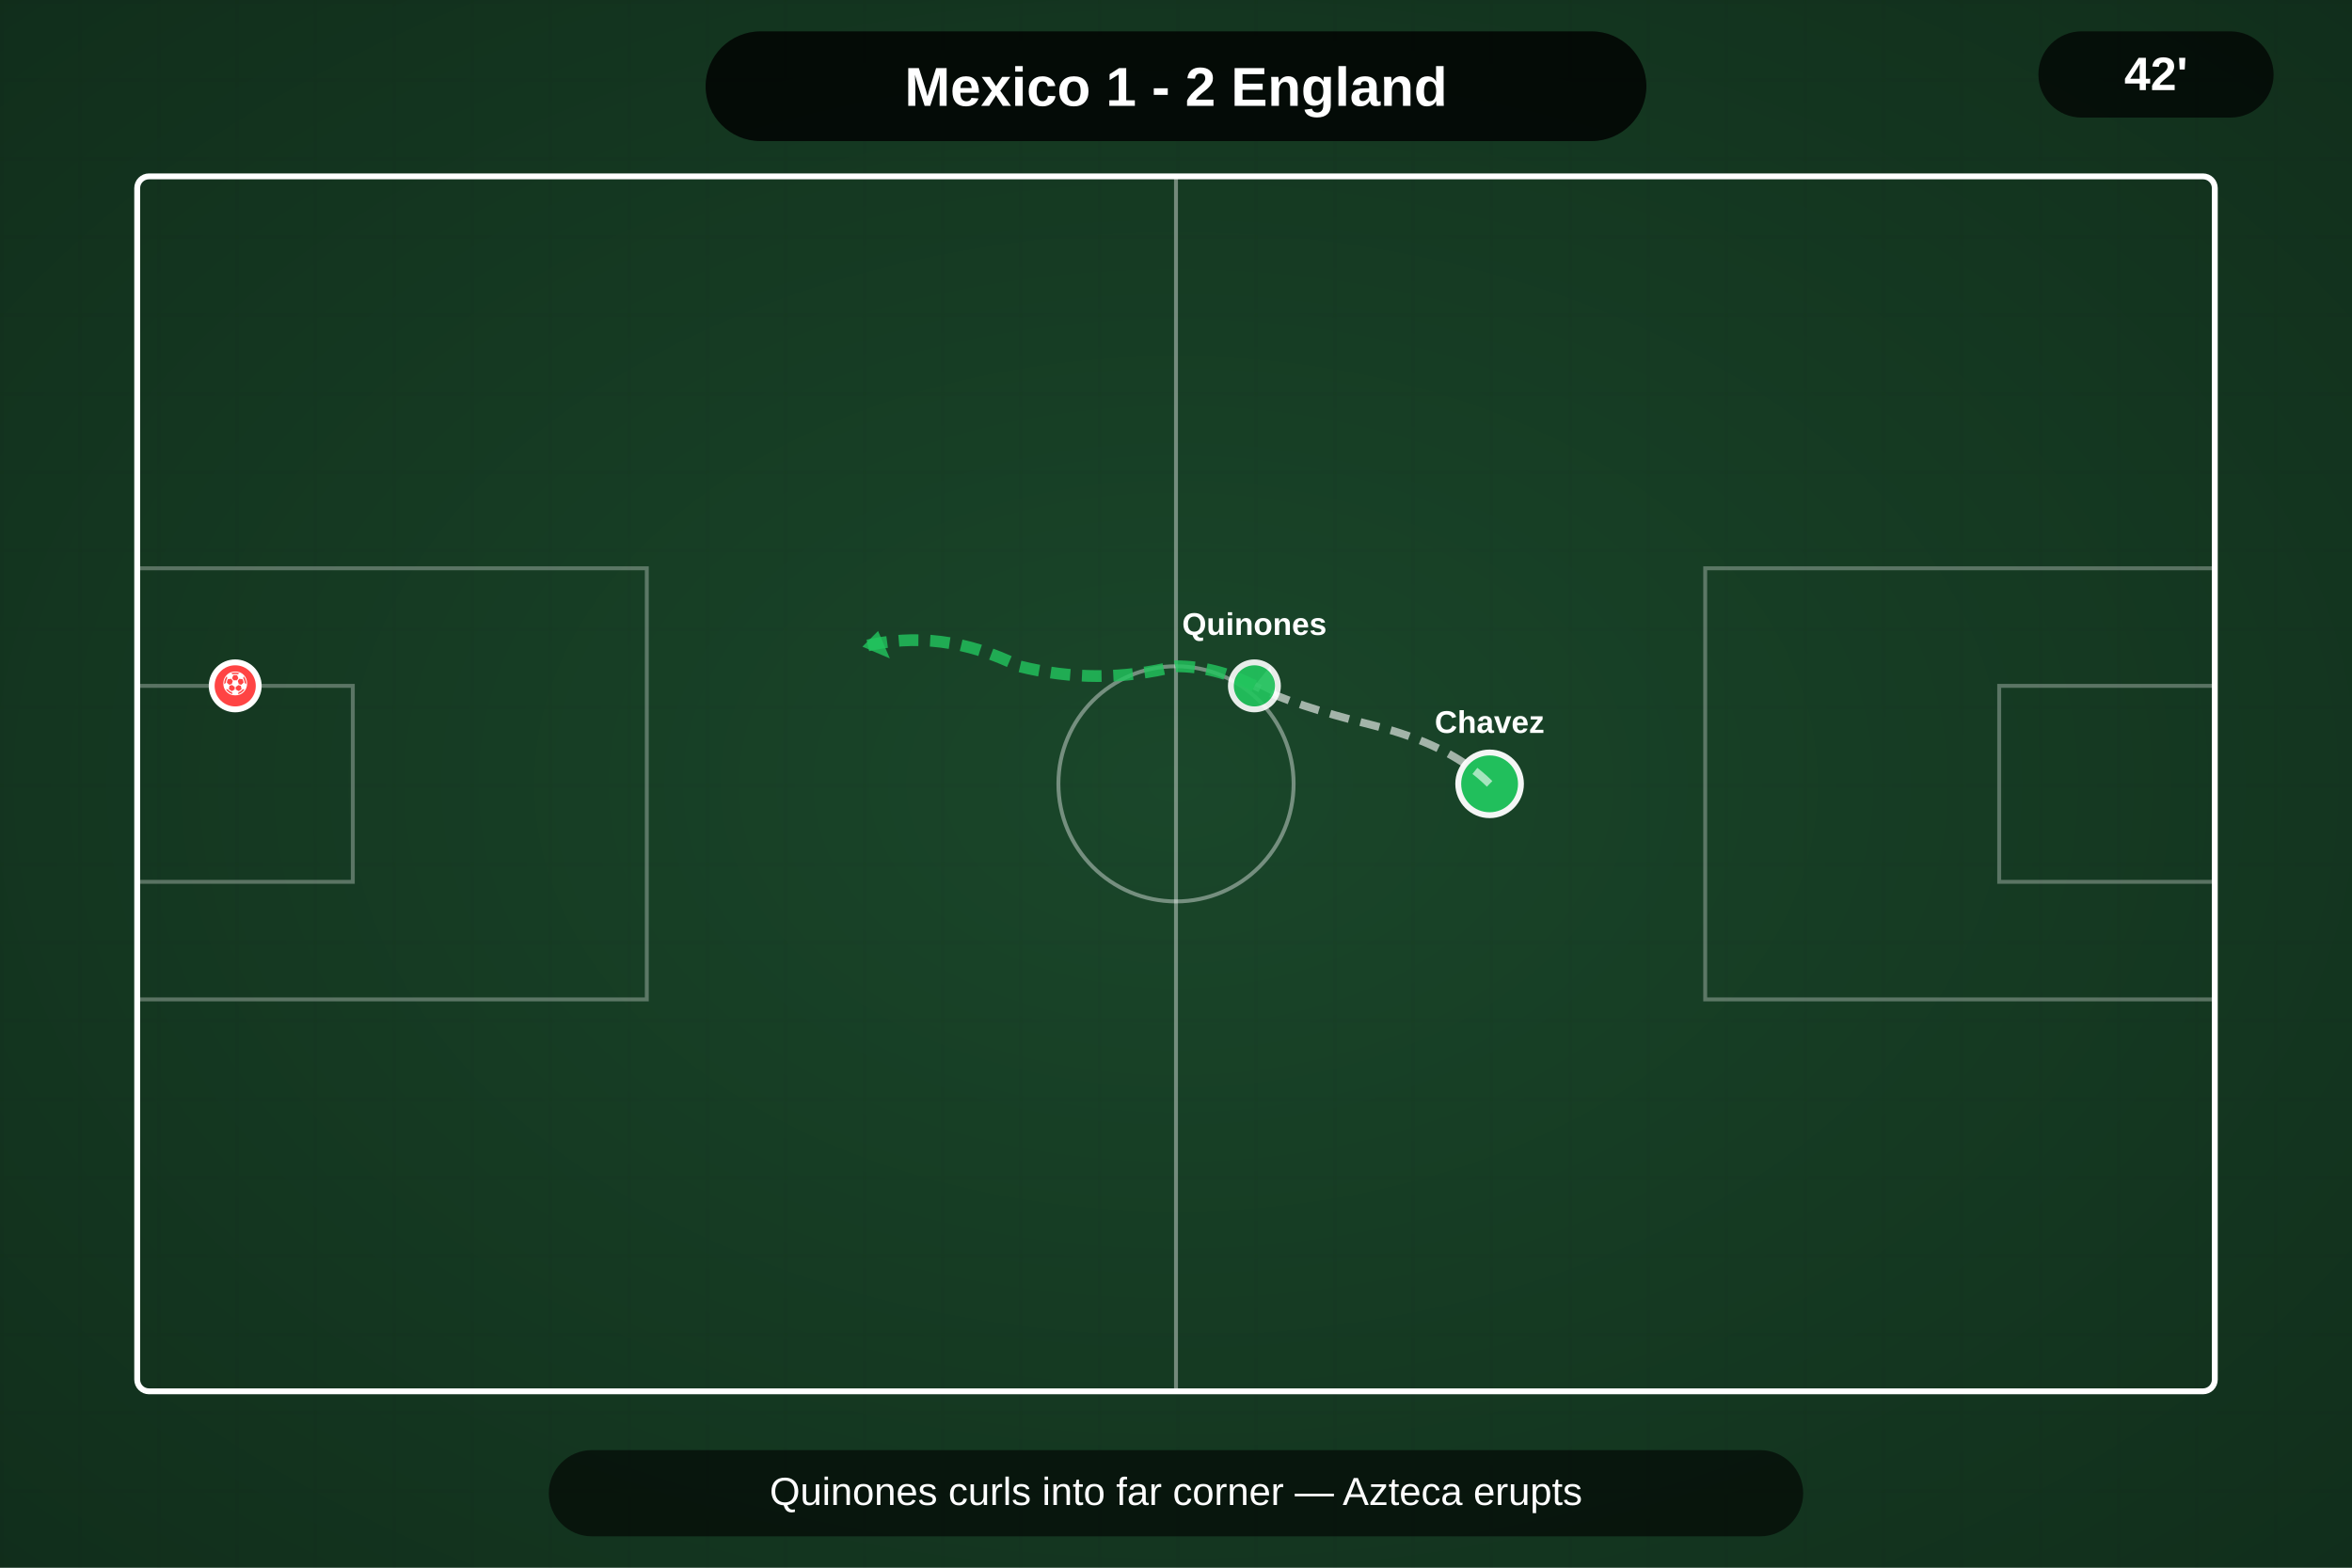
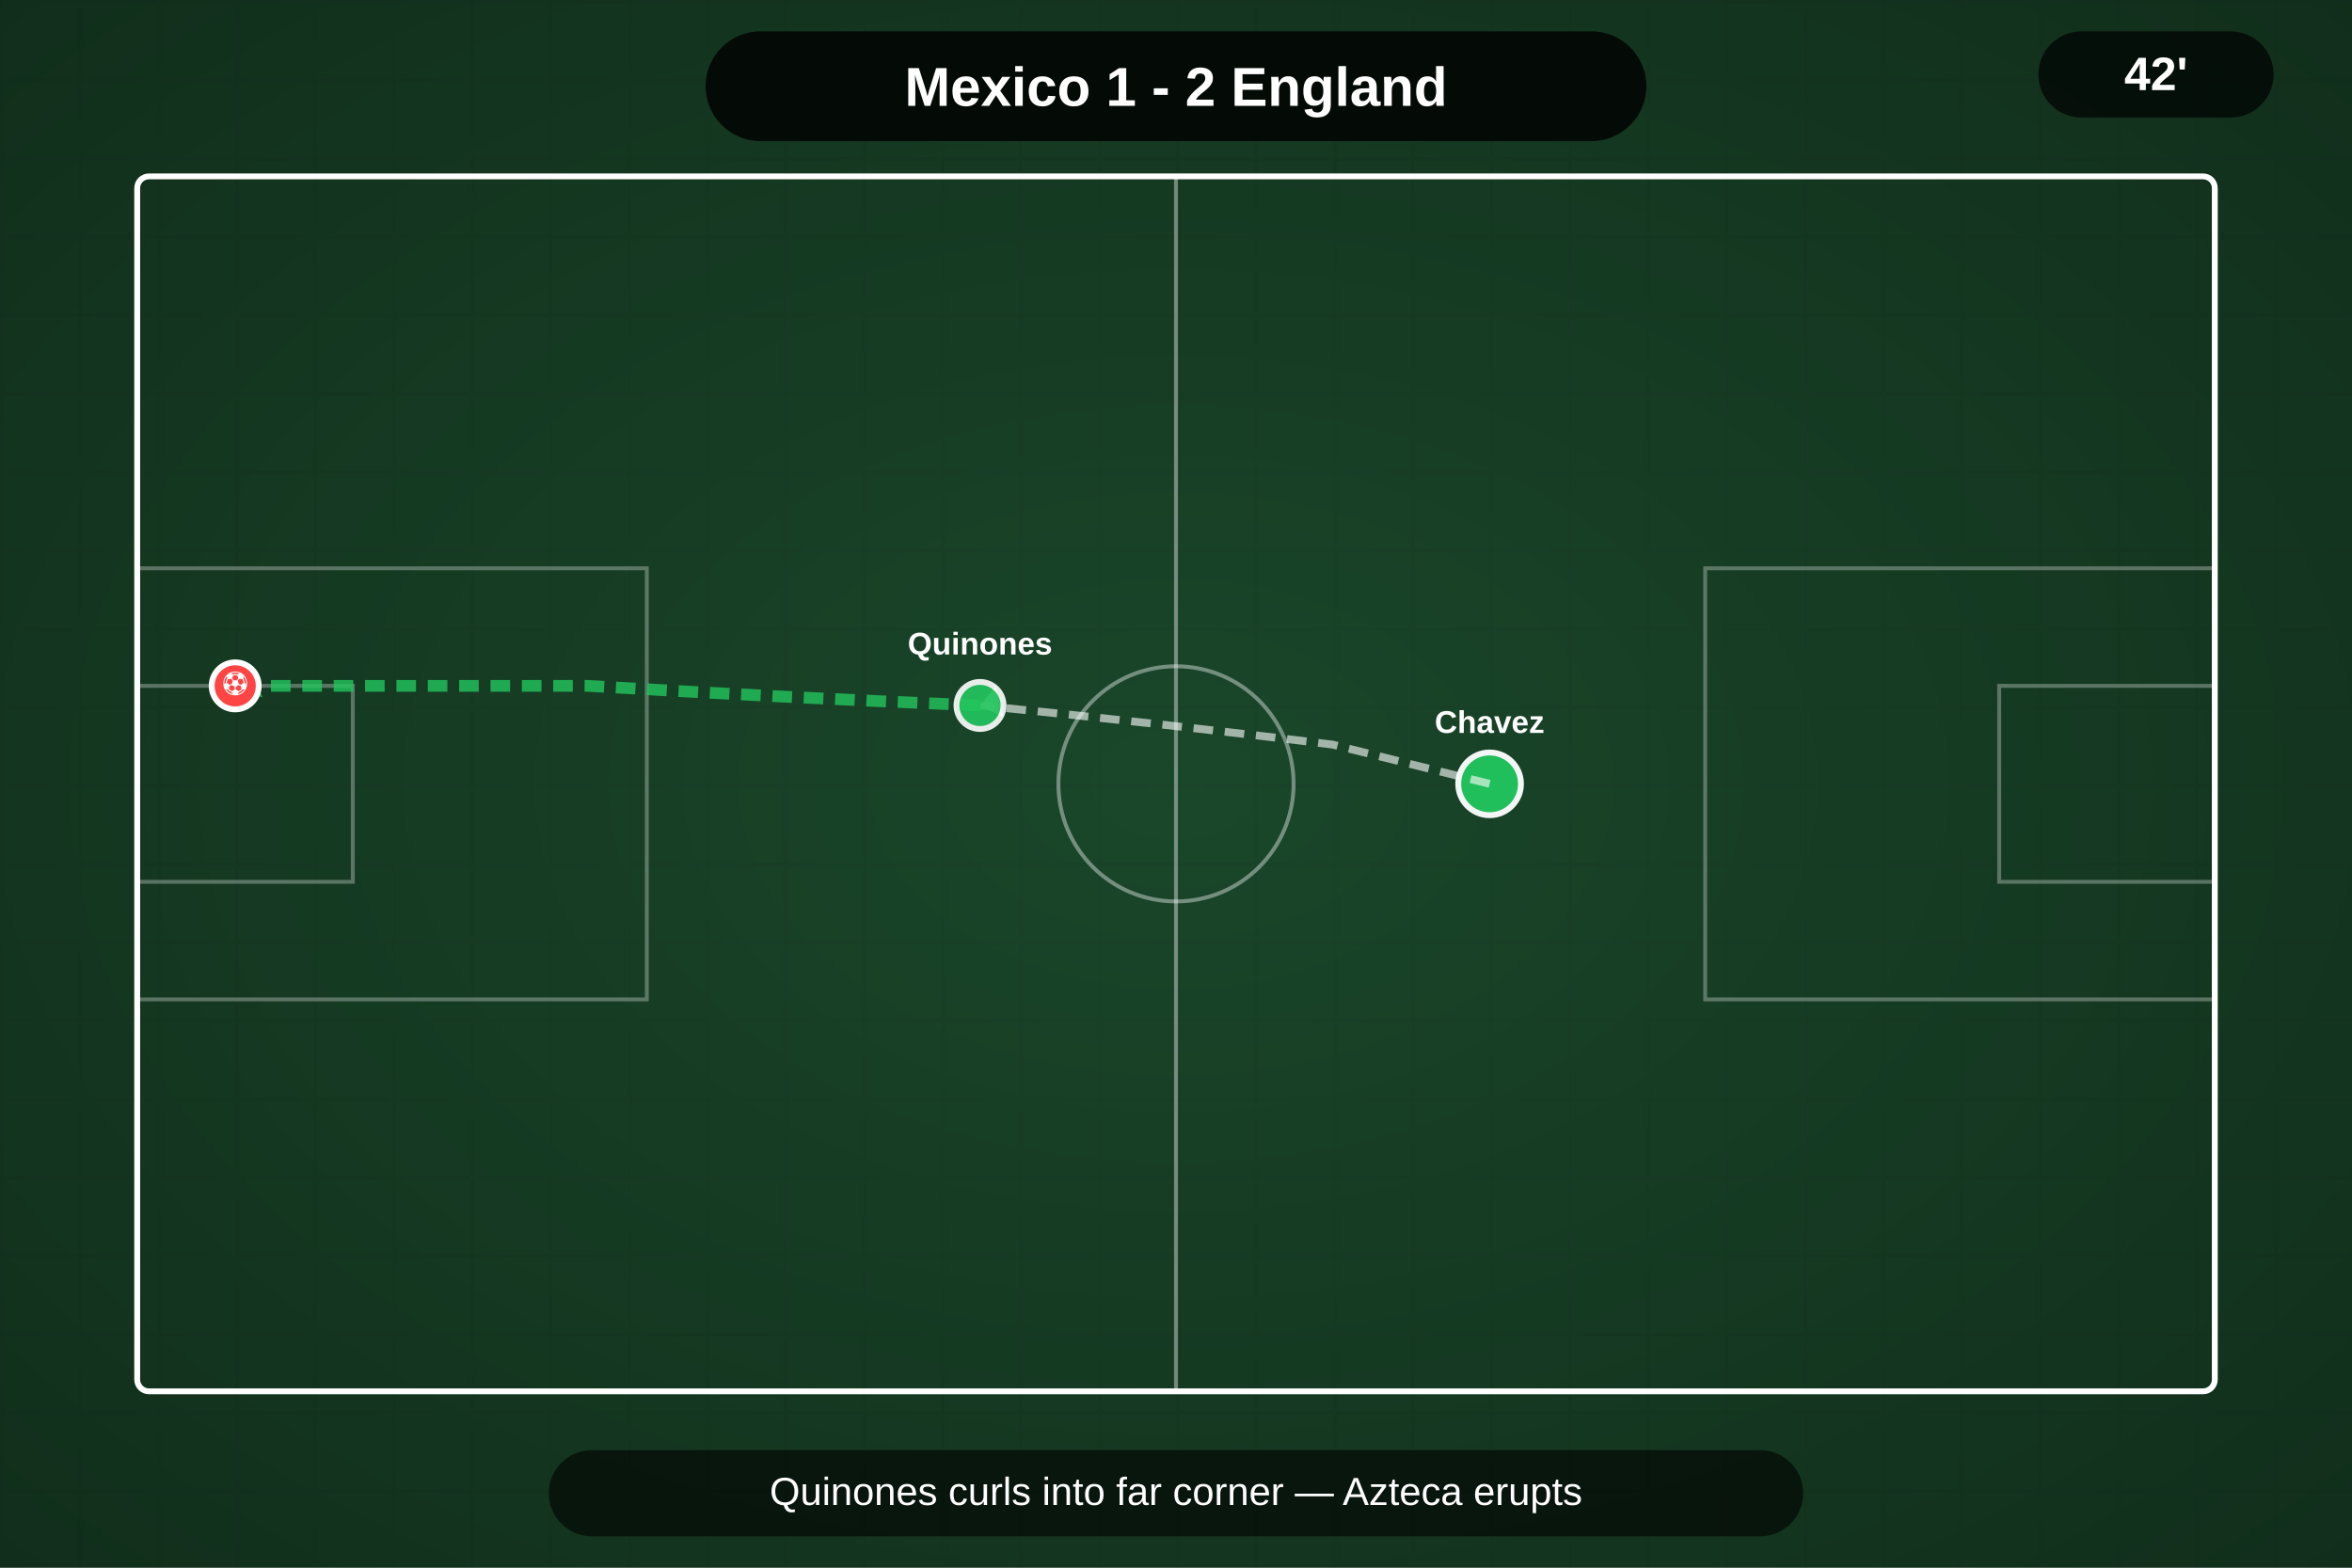
<svg xmlns="http://www.w3.org/2000/svg" viewBox="0 0 600 400">
  <rect width="600" height="400" fill="#1a472a" />
  <rect width="600" height="400" fill="url(#pitchPattern)" opacity="0.12" />
  <defs>
    <pattern id="pitchPattern" x="0" y="0" width="20" height="20" patternUnits="userSpaceOnUse">
      <rect width="20" height="20" fill="none" />
      <rect x="0" y="0" width="1" height="20" fill="#000" opacity="0.08" />
      <rect x="0" y="0" width="20" height="1" fill="#000" opacity="0.08" />
    </pattern>
    <radialGradient id="pitchVignette" cx="50%" cy="50%" r="70%">
      <stop offset="0%" stop-color="transparent" />
      <stop offset="100%" stop-color="#000" stop-opacity="0.35" />
    </radialGradient>
  </defs>
  <rect width="600" height="400" fill="url(#pitchPattern)" opacity="0.12" />
  <rect width="600" height="400" fill="url(#pitchVignette)" />
  <rect x="35" y="45" width="530" height="310" fill="none" stroke="#ffffff" stroke-width="1.5" rx="3" />
  <line x1="300" y1="45" x2="300" y2="355" stroke="#ffffff" stroke-width="1" opacity="0.4" />
  <circle cx="300" cy="200" r="30" fill="none" stroke="#ffffff" stroke-width="1" opacity="0.4" />
  <rect x="35" y="145" width="130" height="110" fill="none" stroke="#ffffff" stroke-width="1" opacity="0.3" />
  <rect x="35" y="175" width="55" height="50" fill="none" stroke="#ffffff" stroke-width="1" opacity="0.3" />
  <rect x="435" y="145" width="130" height="110" fill="none" stroke="#ffffff" stroke-width="1" opacity="0.3" />
  <rect x="510" y="175" width="55" height="50" fill="none" stroke="#ffffff" stroke-width="1" opacity="0.3" />
  <rect x="180" y="8" width="240" height="28" rx="14" fill="#000" opacity="0.8" />
  <text x="300" y="27" text-anchor="middle" fill="#ffffff" font-family="Arial,sans-serif" font-size="14" font-weight="bold">Mexico 1 - 2 England</text>
  <rect x="520" y="8" width="60" height="22" rx="11" fill="#000" opacity="0.7" />
  <text x="550" y="23" text-anchor="middle" fill="#ffffff" font-family="Arial,sans-serif" font-size="12" font-weight="bold">42'</text>
  <circle cx="380" cy="200" r="8" fill="#22c55e" stroke="#ffffff" stroke-width="1.5" opacity="0.95" />
  <text x="380" y="187" text-anchor="middle" fill="#ffffff" font-family="Arial,sans-serif" font-size="8" font-weight="bold">Chavez</text>
-   <path d="M 380 200 Q 370 190 350 185 Q 330 180 320 175" fill="none" stroke="#ffffff" stroke-width="2" stroke-dasharray="5,3" opacity="0.6" />
-   <polygon points="320,175 326,178 324,170" fill="#ffffff" opacity="0.6" />
-   <circle cx="320" cy="175" r="6" fill="#22c55e" stroke="#ffffff" stroke-width="1.5" opacity="0.9" />
-   <text x="320" y="162" text-anchor="middle" fill="#ffffff" font-family="Arial,sans-serif" font-size="8" font-weight="bold">Quinones</text>
-   <path d="M 320 175 Q 310 170 300 170 Q 280 175 260 170 Q 240 160 220 165" fill="none" stroke="#22c55e" stroke-width="3" stroke-dasharray="5,3" opacity="0.8" />
-   <polygon points="220,165 227,168 224,161" fill="#22c55e" opacity="0.8" />
+   <path d="M 380 200 Q 360 195 340 190 Q 300 185 250 180" fill="none" stroke="#ffffff" stroke-width="2" stroke-dasharray="5,3" opacity="0.6" />
+   <polygon points="250,180 256,183 254,175" fill="#ffffff" opacity="0.6" />
+   <circle cx="250" cy="180" r="6" fill="#22c55e" stroke="#ffffff" stroke-width="1.5" opacity="0.9" />
+   <text x="250" y="167" text-anchor="middle" fill="#ffffff" font-family="Arial,sans-serif" font-size="8" font-weight="bold">Quinones</text>
+   <path d="M 250 180 Q 200 178 150 175 Q 100 175 60 175" fill="none" stroke="#22c55e" stroke-width="3" stroke-dasharray="5,3" opacity="0.8" />
+   <polygon points="60,175 67,178 64,171" fill="#22c55e" opacity="0.8" />
  <circle cx="60" cy="175" r="6" fill="#ff4444" stroke="#ffffff" stroke-width="1.5" />
  <text x="60" y="177" text-anchor="middle" fill="#ffffff" font-family="Arial,sans-serif" font-size="8">⚽</text>
  <rect x="140" y="370" width="320" height="22" rx="11" fill="#000" opacity="0.6" />
  <text x="300" y="384" text-anchor="middle" fill="#ffffff" font-family="Arial,sans-serif" font-size="10">Quinones curls into far corner — Azteca erupts</text>
</svg>
